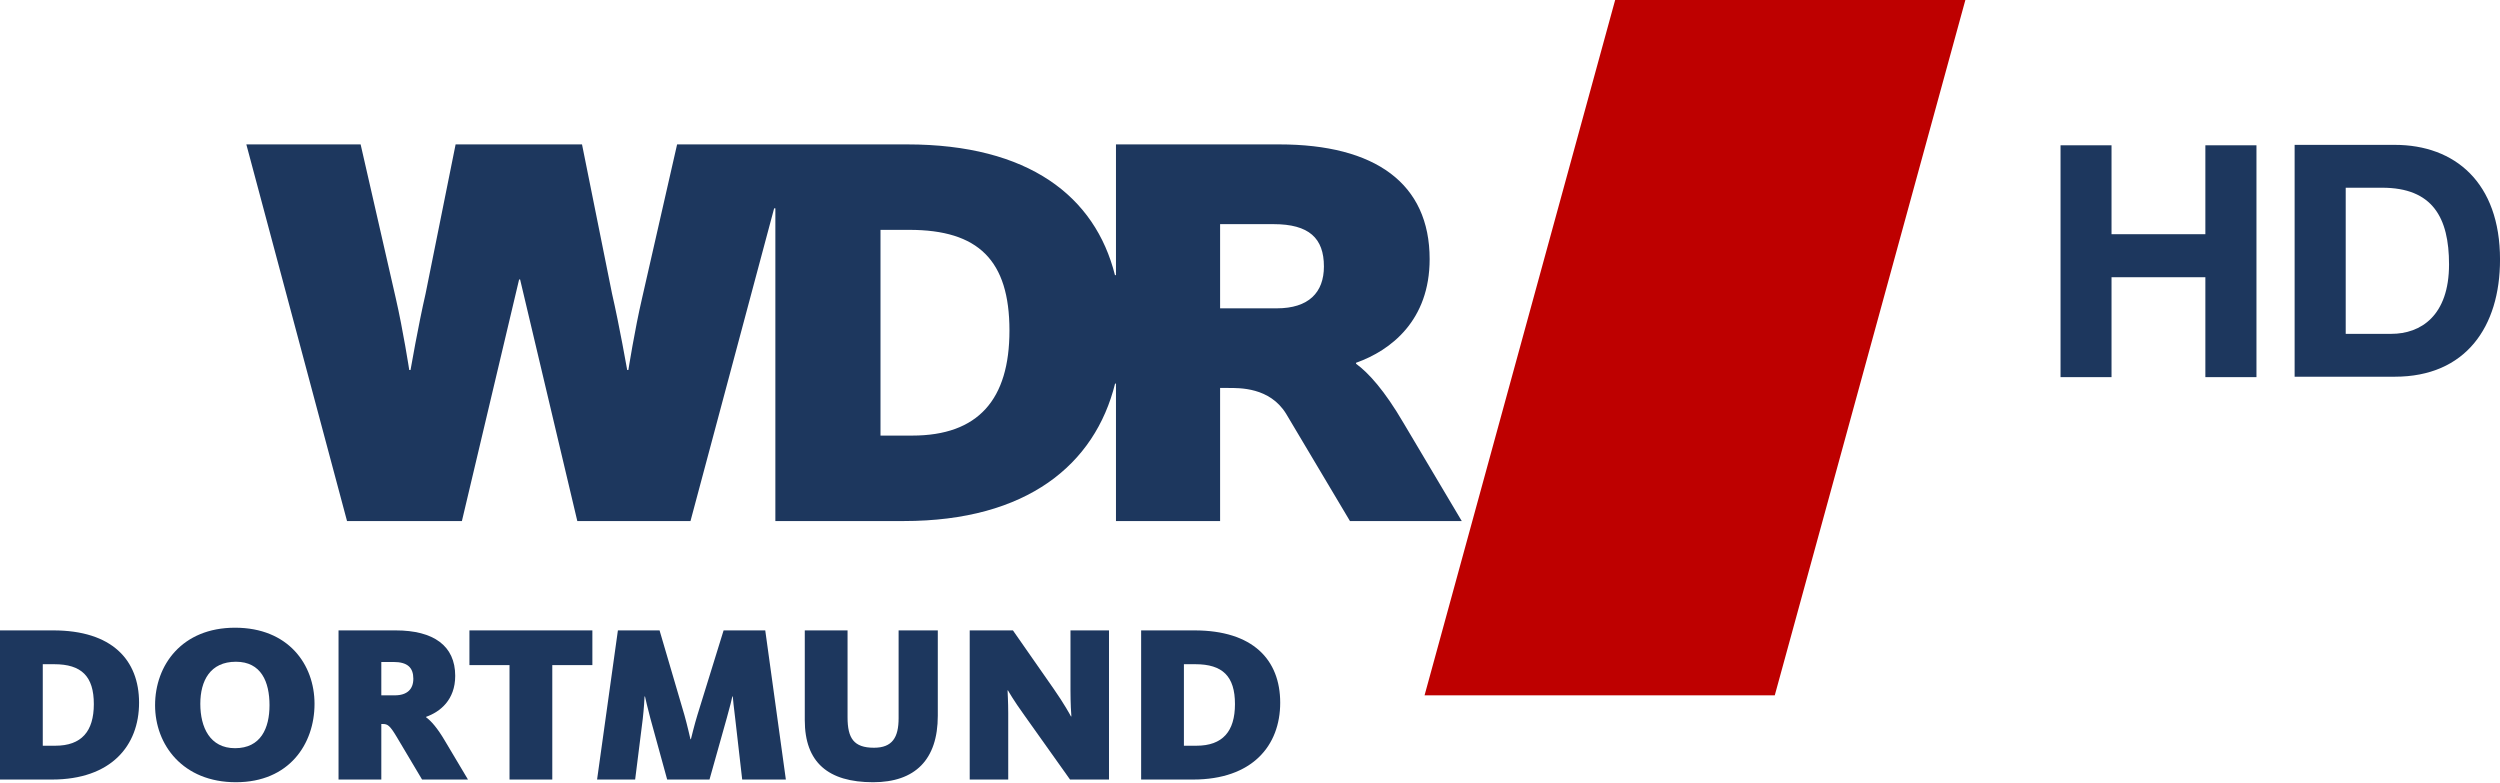
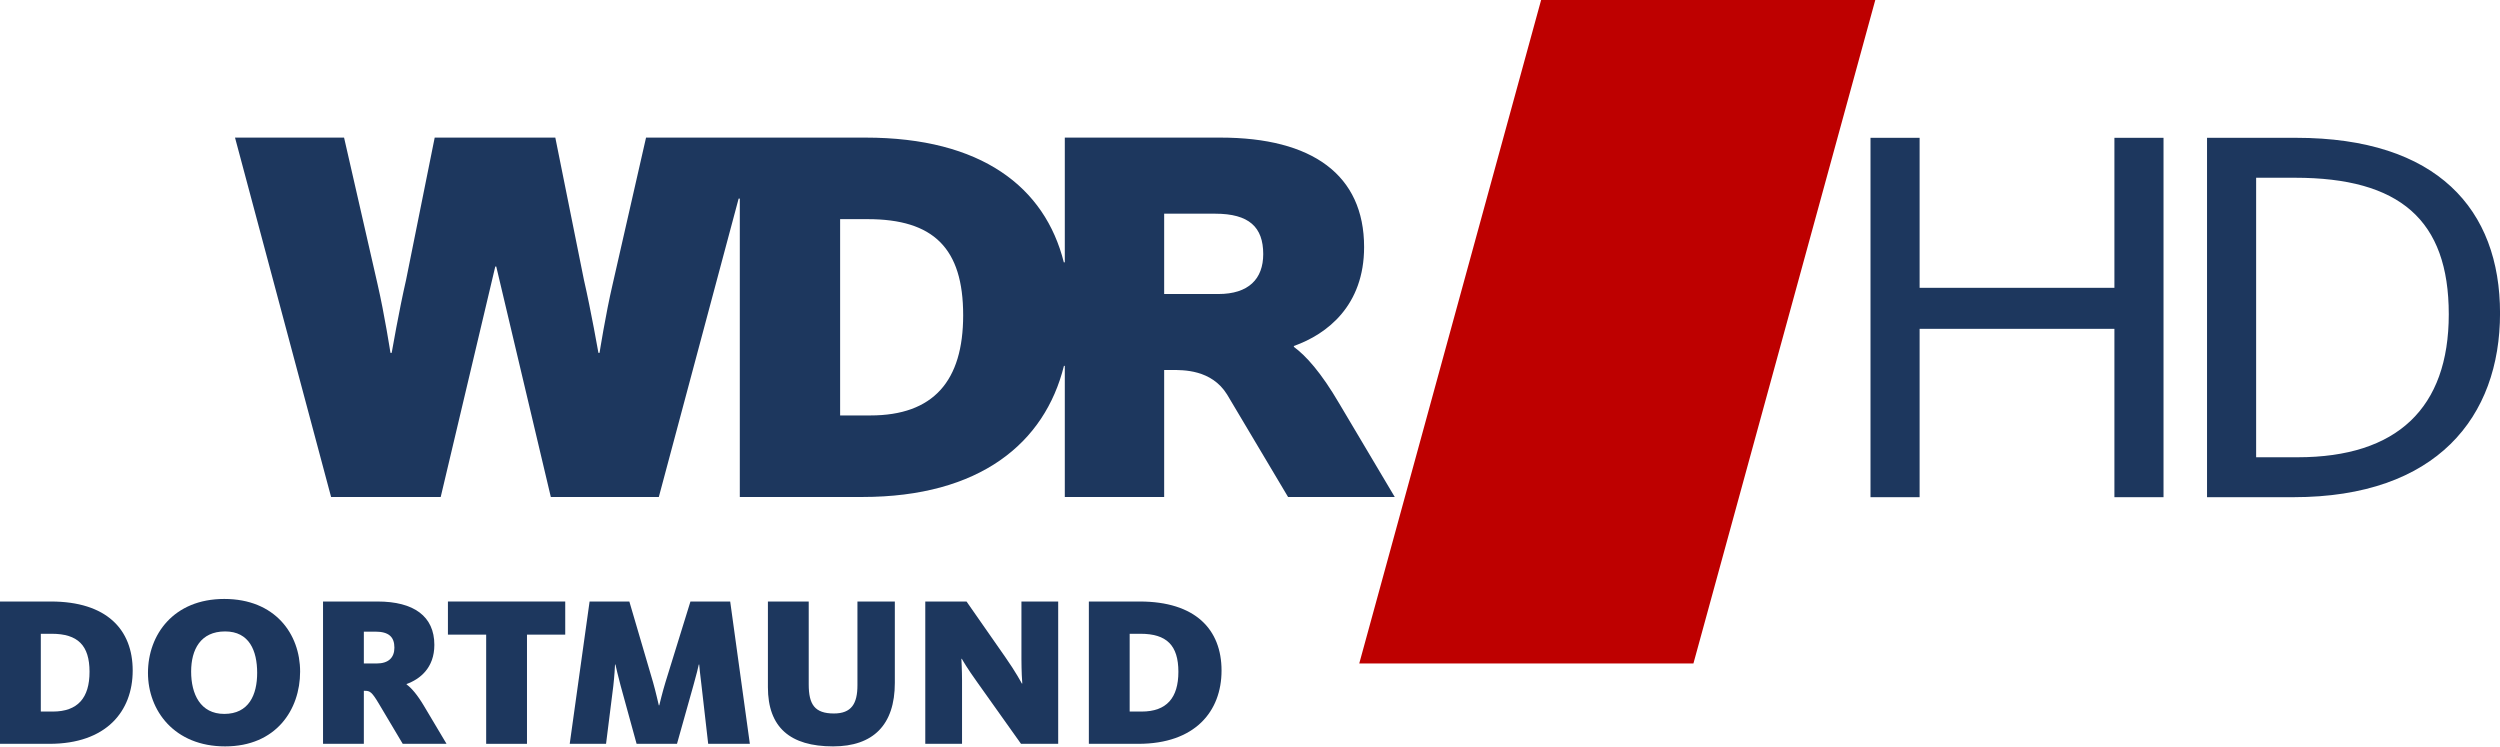
- <svg xmlns="http://www.w3.org/2000/svg" width="258.87" height="81" version="1.1" viewBox="0 0 258.87 81" xml:space="preserve">
+ <svg xmlns="http://www.w3.org/2000/svg" width="271.3" height="80.998" version="1.1" viewBox="0 0 271.3 80.998" xml:space="preserve">
  <g transform="matrix(.57971 0 0 .57971 443.6 -97.373)" fill="#1d375e" stroke-width="1px" aria-label="DORTMUND">
    <path d="m-765.21 307.21h9.28c10.56 0 15.56-6.04 15.56-13.72s-4.88-12.92-15.32-12.92h-9.52zm7.64-6.04v-14.56h2.04c4.88 0 7.08 2.16 7.08 7.12 0 4.88-2.2 7.44-6.88 7.44z" />
    <path d="m-723.07 307.69c9.52 0 14.04-6.84 14.04-14 0-7.04-4.68-13.6-14.2-13.6-9.48 0-14.28 6.68-14.28 13.84 0 7.08 4.96 13.76 14.44 13.76zm-0.16-6.08c-4.48 0-6.2-3.72-6.2-7.92 0-4.12 1.76-7.52 6.36-7.52 4.52 0 6 3.6 6 7.76 0 4.12-1.56 7.68-6.16 7.68z" />
    <path d="m-704.74 307.21h7.64v-9.92h0.28c0.84 0 1.24 0.24 2.48 2.32l4.52 7.6h8.2l-4.12-6.92c-1.36-2.32-2.48-3.56-3.36-4.2v-0.08c2.48-0.88 5.2-3 5.2-7.32 0-5.36-3.84-8.12-10.64-8.12h-10.2zm7.64-15.04v-5.96h2.16c2.52 0 3.56 1 3.56 3 0 1.84-1.08 2.96-3.32 2.96z" />
    <path d="m-674.2 307.21h7.64v-20.44h7.16v-6.2h-21.96v6.2h7.16z" />
    <path d="m-658.56 307.21h6.8l1.36-10.84c0.2-1.72 0.32-3.72 0.32-4h0.08c0.04 0.24 0.52 2.28 0.96 3.92l3 10.92h7.56l3.08-10.96c0.52-1.84 0.96-3.6 1-3.88h0.08c0 0.28 0.2 2 0.44 4l1.24 10.84h7.8l-3.68-26.64h-7.44l-4.68 15.12c-0.52 1.68-1.12 4.16-1.16 4.32h-0.08c-0.04-0.16-0.6-2.64-1.08-4.32l-4.44-15.12h-7.44z" />
    <path d="m-609.26 307.69c7.52 0 11.56-4.04 11.56-11.88v-15.24h-7v15.68c0 3.44-1.12 5.28-4.4 5.28-3.6 0-4.72-1.68-4.72-5.44v-15.52h-7.64v16.04c0 7.52 4.16 11.08 12.2 11.08z" />
    <path d="m-592 307.21h6.88v-11.88c0-2-0.12-3.8-0.12-4.04h0.08c0.16 0.28 0.96 1.72 2.92 4.44l8.16 11.48h6.96v-26.64h-6.88v10.72c0 2.12 0.12 4.44 0.16 4.64h-0.08c-0.08-0.16-1.2-2.24-3.08-4.92l-7.28-10.44h-7.72z" />
    <path d="m-561.38 307.21h9.28c10.56 0 15.56-6.04 15.56-13.72s-4.88-12.92-15.32-12.92h-9.52zm7.64-6.04v-14.56h2.04c4.88 0 7.08 2.16 7.08 7.12 0 4.88-2.2 7.44-6.88 7.44z" />
  </g>
-   <g transform="translate(25.506)">
-     <path d="m141.74 0h36.264l-19.736 72h-36.264z" fill="#be0000" stroke-width="5.576" />
-     <g transform="matrix(5.4791 0 0 -5.4791 -312.68 3030.2)">
+   <g transform="translate(36.112 145.98)">
+     <path d="m131.13-145.98h36.264l-19.736 72h-36.264z" fill="#be0000" stroke-width="5.576" />
+     <g transform="matrix(5.4791 0 0 -5.4791 -323.29 2884.2)">
      <g transform="translate(76.544,547.22)">
        <path d="m0 0h-1.073v1.591h1.01c0.672 0 0.952-0.266 0.952-0.8 0-0.493-0.29-0.791-0.889-0.791m-6.892-2.405h-0.599v3.888h0.545c1.304 0 1.892-0.575 1.892-1.903 0-1.302-0.588-1.985-1.838-1.985m3.851-1.615h1.968v2.515h0.15c0.222 0 0.787 0.013 1.096-0.485l1.208-2.03h2.113l-1.098 1.849c-0.364 0.623-0.664 0.951-0.9 1.124v0.018c0.664 0.235 1.391 0.804 1.391 1.959 0 1.431-1.028 2.168-2.844 2.168h-3.084v-2.471h-0.019c-0.374 1.49-1.63 2.471-3.929 2.471h-4.346l-0.662-2.906c-0.14-0.599-0.259-1.358-0.259-1.358h-0.022s-0.149 0.846-0.287 1.445l-0.567 2.819h-2.389l-0.567-2.819c-0.138-0.599-0.285-1.445-0.285-1.445h-0.024s-0.117 0.759-0.255 1.358l-0.664 2.906h-2.16l1.903-7.118h2.171l1.081 4.565h0.019l1.081-4.565h2.139l1.581 5.91h0.023v-5.91h2.427c2.328 0 3.613 1.068 3.993 2.597h0.017z" fill="#1d375e" />
      </g>
    </g>
-     <g transform="matrix(.99998 0 0 .99998 -20.997 -.51663)">
-       <g transform="matrix(5.6105 0 0 -5.6105 208.86 15.562)">
-         <path d="m0 0h0.941v-1.641h1.732v1.641h0.943v-4.279h-0.943v1.844h-1.732v-1.844h-0.941z" fill="#1d375e" />
-       </g>
-       <g transform="matrix(5.6105 0 0 -5.6105 238.39 35.087)">
-         <path d="m0 0h0.841c0.545 0 1.066 0.335 1.066 1.282 0 0.863-0.303 1.415-1.235 1.415h-0.672zm-0.943 3.488h1.849c1.107 0 1.942-0.694 1.942-2.117 0-1.241-0.634-2.162-1.942-2.162h-1.849z" fill="#1d375e" />
-       </g>
+     <g transform="translate(-43.905 -52.676)" fill="#1d375e">
+       <path d="m210.78-39.349h5.329v-18.27h21.14v18.27h5.329v-39h-5.329v16.279h-21.14v-16.279h-5.329z" />
+       <path d="m247.3-39.349h9.369c15.577 0 22.428-8.725 22.428-19.968s-6.793-19.032-22.135-19.032h-9.662zm5.329-4.333v-30.333h4.216c11.36 0 16.689 4.568 16.689 14.815 0 10.189-5.622 15.518-16.396 15.518z" />
    </g>
  </g>
</svg>
